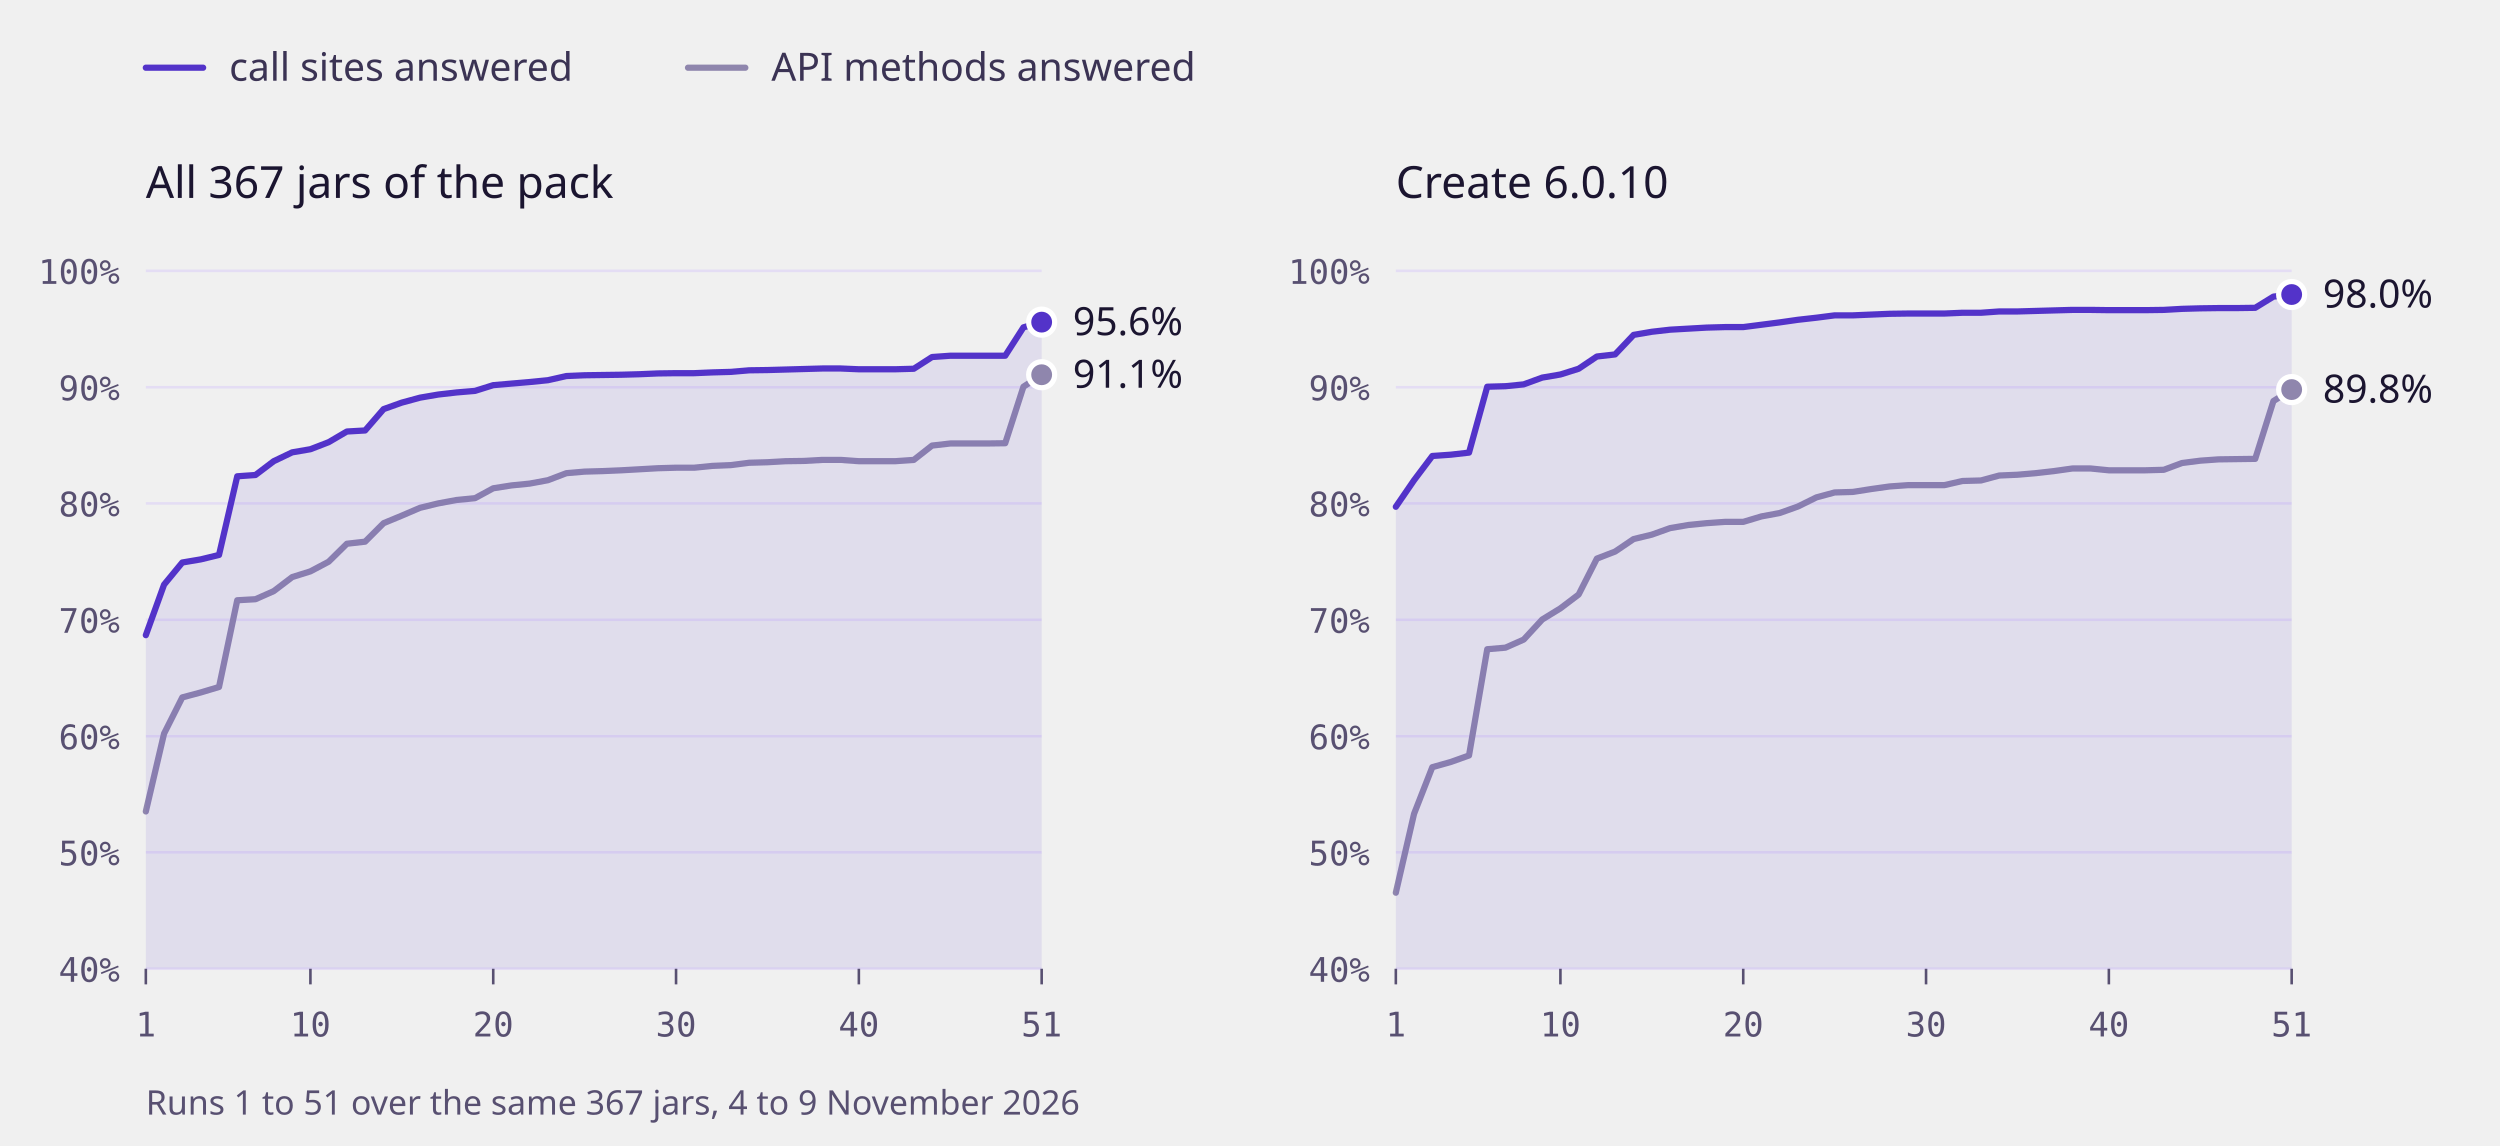
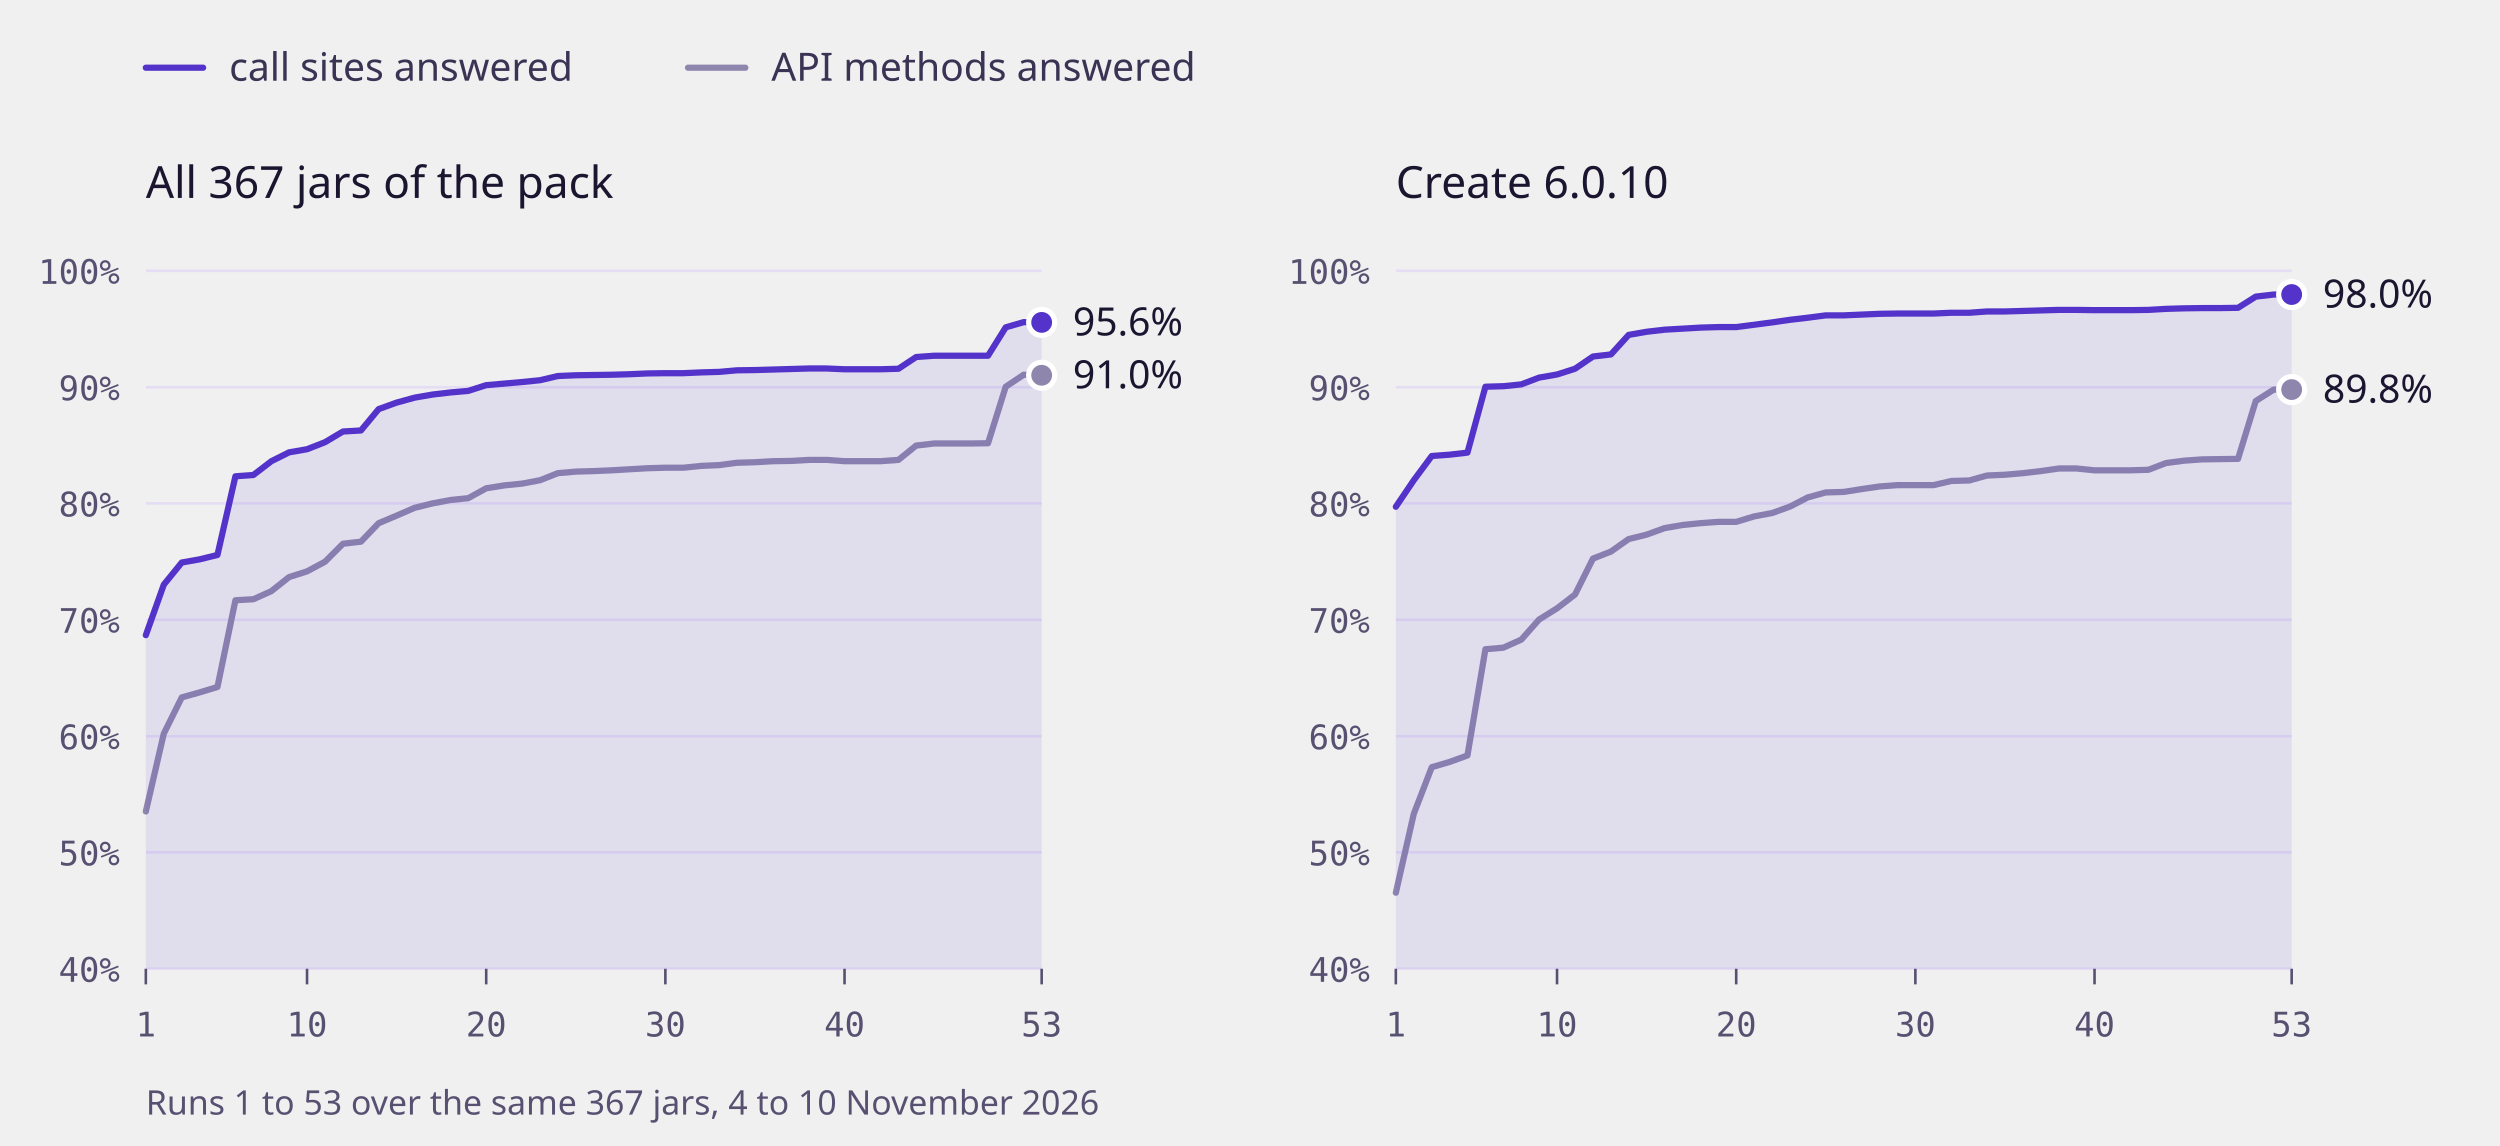
<svg xmlns="http://www.w3.org/2000/svg" viewBox="0 0 960 440" width="960" height="440" role="img" aria-labelledby="t d">
  <line x1="56" y1="26" x2="78" y2="26" stroke="#5333c9" stroke-width="2.4" stroke-linecap="round" />
  <text x="88.0" y="31.0" font-family="'HZ Geist', sans-serif" font-weight="400" font-size="15" fill="#3b3354">call sites answered</text>
  <line x1="264.2" y1="26" x2="286.2" y2="26" stroke="#8f86ad" stroke-width="2.4" stroke-linecap="round" />
  <text x="296.2" y="31.0" font-family="'HZ Geist', sans-serif" font-weight="400" font-size="15" fill="#3b3354">API methods answered</text>
  <text x="56.0" y="76.0" font-family="'HZ Geist Medium', sans-serif" font-weight="500" font-size="17" fill="#1b1530">All 367 jars of the pack</text>
  <line x1="56" y1="372.0" x2="400" y2="372.0" stroke="#e4ddf4" stroke-width="1" />
  <text x="46.0" y="377.0" font-family="'HZ Geist Mono', ui-monospace, monospace" font-weight="400" font-size="13" fill="#585071" text-anchor="end">40%</text>
  <line x1="56" y1="327.3" x2="400" y2="327.3" stroke="#e4ddf4" stroke-width="1" />
  <text x="46.0" y="332.3" font-family="'HZ Geist Mono', ui-monospace, monospace" font-weight="400" font-size="13" fill="#585071" text-anchor="end">50%</text>
  <line x1="56" y1="282.7" x2="400" y2="282.7" stroke="#e4ddf4" stroke-width="1" />
  <text x="46.0" y="287.7" font-family="'HZ Geist Mono', ui-monospace, monospace" font-weight="400" font-size="13" fill="#585071" text-anchor="end">60%</text>
  <line x1="56" y1="238.0" x2="400" y2="238.0" stroke="#e4ddf4" stroke-width="1" />
  <text x="46.0" y="243.0" font-family="'HZ Geist Mono', ui-monospace, monospace" font-weight="400" font-size="13" fill="#585071" text-anchor="end">70%</text>
  <line x1="56" y1="193.3" x2="400" y2="193.3" stroke="#e4ddf4" stroke-width="1" />
  <text x="46.0" y="198.3" font-family="'HZ Geist Mono', ui-monospace, monospace" font-weight="400" font-size="13" fill="#585071" text-anchor="end">80%</text>
  <line x1="56" y1="148.7" x2="400" y2="148.7" stroke="#e4ddf4" stroke-width="1" />
  <text x="46.0" y="153.7" font-family="'HZ Geist Mono', ui-monospace, monospace" font-weight="400" font-size="13" fill="#585071" text-anchor="end">90%</text>
  <line x1="56" y1="104.0" x2="400" y2="104.0" stroke="#e4ddf4" stroke-width="1" />
  <text x="46.0" y="109.0" font-family="'HZ Geist Mono', ui-monospace, monospace" font-weight="400" font-size="13" fill="#585071" text-anchor="end">100%</text>
  <line x1="56.0" y1="372" x2="56.0" y2="378" stroke="#585071" stroke-width="1" />
  <text x="56.0" y="398.0" font-family="'HZ Geist Mono', ui-monospace, monospace" font-weight="400" font-size="13" fill="#585071" text-anchor="middle">1</text>
-   <line x1="119.2" y1="372" x2="119.2" y2="378" stroke="#585071" stroke-width="1" />
-   <text x="119.2" y="398.0" font-family="'HZ Geist Mono', ui-monospace, monospace" font-weight="400" font-size="13" fill="#585071" text-anchor="middle">10</text>
-   <line x1="189.4" y1="372" x2="189.4" y2="378" stroke="#585071" stroke-width="1" />
-   <text x="189.4" y="398.0" font-family="'HZ Geist Mono', ui-monospace, monospace" font-weight="400" font-size="13" fill="#585071" text-anchor="middle">20</text>
-   <line x1="259.6" y1="372" x2="259.6" y2="378" stroke="#585071" stroke-width="1" />
-   <text x="259.6" y="398.0" font-family="'HZ Geist Mono', ui-monospace, monospace" font-weight="400" font-size="13" fill="#585071" text-anchor="middle">30</text>
-   <line x1="329.8" y1="372" x2="329.8" y2="378" stroke="#585071" stroke-width="1" />
-   <text x="329.8" y="398.0" font-family="'HZ Geist Mono', ui-monospace, monospace" font-weight="400" font-size="13" fill="#585071" text-anchor="middle">40</text>
+   <line x1="117.9" y1="372" x2="117.9" y2="378" stroke="#585071" stroke-width="1" />
+   <text x="117.9" y="398.0" font-family="'HZ Geist Mono', ui-monospace, monospace" font-weight="400" font-size="13" fill="#585071" text-anchor="middle">10</text>
+   <line x1="186.7" y1="372" x2="186.7" y2="378" stroke="#585071" stroke-width="1" />
+   <text x="186.7" y="398.0" font-family="'HZ Geist Mono', ui-monospace, monospace" font-weight="400" font-size="13" fill="#585071" text-anchor="middle">20</text>
+   <line x1="255.5" y1="372" x2="255.5" y2="378" stroke="#585071" stroke-width="1" />
+   <text x="255.5" y="398.0" font-family="'HZ Geist Mono', ui-monospace, monospace" font-weight="400" font-size="13" fill="#585071" text-anchor="middle">30</text>
+   <line x1="324.3" y1="372" x2="324.3" y2="378" stroke="#585071" stroke-width="1" />
+   <text x="324.3" y="398.0" font-family="'HZ Geist Mono', ui-monospace, monospace" font-weight="400" font-size="13" fill="#585071" text-anchor="middle">40</text>
  <line x1="400.0" y1="372" x2="400.0" y2="378" stroke="#585071" stroke-width="1" />
-   <text x="400.0" y="398.0" font-family="'HZ Geist Mono', ui-monospace, monospace" font-weight="400" font-size="13" fill="#585071" text-anchor="middle">51</text>
-   <polyline points="56.0,311.6 63.0,281.7 70.0,267.8 77.1,265.9 84.1,263.8 91.1,230.5 98.1,230.1 105.1,227.0 112.2,221.6 119.2,219.4 126.2,215.7 133.2,208.8 140.2,208.0 147.3,200.9 154.3,198.0 161.3,195.0 168.3,193.3 175.3,192.0 182.4,191.3 189.4,187.5 196.4,186.4 203.4,185.7 210.4,184.4 217.5,181.7 224.5,181.1 231.5,180.9 238.5,180.6 245.6,180.2 252.6,179.8 259.6,179.6 266.6,179.6 273.6,178.9 280.7,178.6 287.7,177.7 294.7,177.5 301.7,177.1 308.7,177.0 315.8,176.6 322.8,176.6 329.8,177.1 336.8,177.1 343.8,177.1 350.9,176.6 357.9,171.1 364.9,170.3 371.9,170.3 378.9,170.3 386.0,170.2 393.0,148.5 400.0,143.9" fill="none" stroke="#8f86ad" stroke-width="2.4" stroke-linejoin="round" stroke-linecap="round" />
-   <path d="M56.0,372 L56.0,243.9 L63.0,224.5 L70.0,216.0 L77.1,214.8 L84.1,213.1 L91.1,182.9 L98.1,182.4 L105.1,177.1 L112.2,173.7 L119.2,172.5 L126.2,169.8 L133.2,165.7 L140.2,165.3 L147.3,157.1 L154.3,154.6 L161.3,152.7 L168.3,151.5 L175.3,150.7 L182.4,150.1 L189.4,147.9 L196.4,147.3 L203.4,146.7 L210.4,146.0 L217.5,144.4 L224.5,144.1 L231.5,144.0 L238.5,143.9 L245.6,143.7 L252.6,143.4 L259.6,143.3 L266.6,143.3 L273.6,143.0 L280.7,142.8 L287.7,142.2 L294.7,142.1 L301.7,141.9 L308.7,141.7 L315.8,141.5 L322.8,141.5 L329.8,141.8 L336.8,141.8 L343.8,141.8 L350.9,141.6 L357.9,137.1 L364.9,136.6 L371.9,136.6 L378.9,136.6 L386.0,136.6 L393.0,125.7 L400.0,123.7 L400.0,372 Z" fill="#5333c9" opacity="0.1" />
-   <polyline points="56.0,243.9 63.0,224.5 70.0,216.0 77.1,214.8 84.1,213.1 91.1,182.9 98.1,182.4 105.1,177.1 112.2,173.7 119.2,172.5 126.2,169.8 133.2,165.7 140.2,165.3 147.3,157.1 154.3,154.6 161.3,152.7 168.3,151.5 175.3,150.7 182.4,150.1 189.4,147.9 196.4,147.3 203.4,146.7 210.4,146.0 217.5,144.4 224.5,144.1 231.5,144.0 238.5,143.9 245.6,143.7 252.6,143.4 259.6,143.3 266.6,143.3 273.6,143.0 280.7,142.8 287.7,142.2 294.7,142.1 301.7,141.9 308.7,141.7 315.8,141.5 322.8,141.5 329.8,141.8 336.8,141.8 343.8,141.8 350.9,141.6 357.9,137.1 364.9,136.6 371.9,136.6 378.9,136.6 386.0,136.6 393.0,125.7 400.0,123.7" fill="none" stroke="#5333c9" stroke-width="2.4" stroke-linejoin="round" stroke-linecap="round" />
-   <circle cx="400.0" cy="123.7" r="5" fill="#5333c9" stroke="#ffffff" stroke-width="2" />
-   <circle cx="400.0" cy="143.9" r="5" fill="#8f86ad" stroke="#ffffff" stroke-width="2" />
-   <text x="412.0" y="128.7" font-family="'HZ Geist Medium', sans-serif" font-weight="500" font-size="15" fill="#1b1530">95.6%</text>
-   <text x="412.0" y="148.9" font-family="'HZ Geist Medium', sans-serif" font-weight="500" font-size="15" fill="#1b1530">91.1%</text>
+   <text x="400.0" y="398.0" font-family="'HZ Geist Mono', ui-monospace, monospace" font-weight="400" font-size="13" fill="#585071" text-anchor="middle">53</text>
+   <polyline points="56.0,311.6 62.9,281.7 69.8,267.8 76.6,265.9 83.5,263.8 90.4,230.5 97.3,230.1 104.2,227.0 111.0,221.6 117.9,219.4 124.8,215.7 131.7,208.8 138.6,208.0 145.4,200.9 152.3,198.0 159.2,195.0 166.1,193.3 173.0,192.0 179.8,191.3 186.7,187.5 193.6,186.4 200.5,185.7 207.4,184.4 214.2,181.7 221.1,181.1 228.0,180.9 234.9,180.6 241.8,180.2 248.6,179.8 255.5,179.6 262.4,179.6 269.3,178.9 276.2,178.6 283.0,177.7 289.9,177.5 296.8,177.1 303.7,177.0 310.6,176.6 317.4,176.6 324.3,177.1 331.2,177.1 338.1,177.1 345.0,176.6 351.8,171.1 358.7,170.3 365.6,170.3 372.5,170.3 379.4,170.2 386.2,148.5 393.1,143.9 400.0,144.1" fill="none" stroke="#8f86ad" stroke-width="2.4" stroke-linejoin="round" stroke-linecap="round" />
+   <path d="M56.0,372 L56.0,243.9 L62.9,224.5 L69.8,216.0 L76.6,214.8 L83.5,213.1 L90.4,182.9 L97.3,182.4 L104.2,177.1 L111.0,173.7 L117.9,172.5 L124.8,169.8 L131.7,165.7 L138.6,165.3 L145.4,157.1 L152.3,154.6 L159.2,152.7 L166.1,151.5 L173.0,150.7 L179.8,150.1 L186.7,147.9 L193.6,147.3 L200.5,146.7 L207.4,146.0 L214.2,144.4 L221.1,144.1 L228.0,144.0 L234.9,143.9 L241.8,143.7 L248.6,143.4 L255.5,143.3 L262.4,143.3 L269.3,143.0 L276.2,142.8 L283.0,142.2 L289.9,142.1 L296.8,141.9 L303.7,141.7 L310.6,141.5 L317.4,141.5 L324.3,141.8 L331.2,141.8 L338.1,141.8 L345.0,141.6 L351.8,137.1 L358.7,136.6 L365.6,136.6 L372.5,136.6 L379.4,136.6 L386.2,125.7 L393.1,123.7 L400.0,123.8 L400.0,372 Z" fill="#5333c9" opacity="0.1" />
+   <polyline points="56.0,243.9 62.9,224.5 69.8,216.0 76.6,214.8 83.5,213.1 90.4,182.9 97.3,182.4 104.2,177.1 111.0,173.7 117.9,172.5 124.8,169.8 131.7,165.7 138.6,165.3 145.4,157.1 152.3,154.6 159.2,152.7 166.1,151.5 173.0,150.7 179.8,150.1 186.7,147.9 193.6,147.3 200.5,146.7 207.4,146.0 214.2,144.4 221.1,144.1 228.0,144.0 234.9,143.9 241.8,143.7 248.6,143.4 255.5,143.3 262.4,143.3 269.3,143.0 276.2,142.8 283.0,142.2 289.9,142.1 296.8,141.9 303.7,141.7 310.6,141.5 317.4,141.5 324.3,141.8 331.2,141.8 338.1,141.8 345.0,141.6 351.8,137.1 358.7,136.6 365.6,136.6 372.5,136.6 379.4,136.6 386.2,125.7 393.1,123.7 400.0,123.8" fill="none" stroke="#5333c9" stroke-width="2.4" stroke-linejoin="round" stroke-linecap="round" />
+   <circle cx="400.0" cy="123.8" r="5" fill="#5333c9" stroke="#ffffff" stroke-width="2" />
+   <circle cx="400.0" cy="144.1" r="5" fill="#8f86ad" stroke="#ffffff" stroke-width="2" />
+   <text x="412.0" y="128.8" font-family="'HZ Geist Medium', sans-serif" font-weight="500" font-size="15" fill="#1b1530">95.6%</text>
+   <text x="412.0" y="149.1" font-family="'HZ Geist Medium', sans-serif" font-weight="500" font-size="15" fill="#1b1530">91.0%</text>
  <text x="536.0" y="76.0" font-family="'HZ Geist Medium', sans-serif" font-weight="500" font-size="17" fill="#1b1530">Create 6.0.10</text>
  <line x1="536" y1="372.0" x2="880" y2="372.0" stroke="#e4ddf4" stroke-width="1" />
  <text x="526.0" y="377.0" font-family="'HZ Geist Mono', ui-monospace, monospace" font-weight="400" font-size="13" fill="#585071" text-anchor="end">40%</text>
  <line x1="536" y1="327.3" x2="880" y2="327.3" stroke="#e4ddf4" stroke-width="1" />
  <text x="526.0" y="332.3" font-family="'HZ Geist Mono', ui-monospace, monospace" font-weight="400" font-size="13" fill="#585071" text-anchor="end">50%</text>
  <line x1="536" y1="282.7" x2="880" y2="282.7" stroke="#e4ddf4" stroke-width="1" />
  <text x="526.0" y="287.7" font-family="'HZ Geist Mono', ui-monospace, monospace" font-weight="400" font-size="13" fill="#585071" text-anchor="end">60%</text>
  <line x1="536" y1="238.0" x2="880" y2="238.0" stroke="#e4ddf4" stroke-width="1" />
  <text x="526.0" y="243.0" font-family="'HZ Geist Mono', ui-monospace, monospace" font-weight="400" font-size="13" fill="#585071" text-anchor="end">70%</text>
  <line x1="536" y1="193.3" x2="880" y2="193.3" stroke="#e4ddf4" stroke-width="1" />
  <text x="526.0" y="198.3" font-family="'HZ Geist Mono', ui-monospace, monospace" font-weight="400" font-size="13" fill="#585071" text-anchor="end">80%</text>
  <line x1="536" y1="148.7" x2="880" y2="148.7" stroke="#e4ddf4" stroke-width="1" />
  <text x="526.0" y="153.7" font-family="'HZ Geist Mono', ui-monospace, monospace" font-weight="400" font-size="13" fill="#585071" text-anchor="end">90%</text>
  <line x1="536" y1="104.0" x2="880" y2="104.0" stroke="#e4ddf4" stroke-width="1" />
  <text x="526.0" y="109.0" font-family="'HZ Geist Mono', ui-monospace, monospace" font-weight="400" font-size="13" fill="#585071" text-anchor="end">100%</text>
  <line x1="536.0" y1="372" x2="536.0" y2="378" stroke="#585071" stroke-width="1" />
  <text x="536.0" y="398.0" font-family="'HZ Geist Mono', ui-monospace, monospace" font-weight="400" font-size="13" fill="#585071" text-anchor="middle">1</text>
-   <line x1="599.2" y1="372" x2="599.2" y2="378" stroke="#585071" stroke-width="1" />
-   <text x="599.2" y="398.0" font-family="'HZ Geist Mono', ui-monospace, monospace" font-weight="400" font-size="13" fill="#585071" text-anchor="middle">10</text>
-   <line x1="669.4" y1="372" x2="669.4" y2="378" stroke="#585071" stroke-width="1" />
-   <text x="669.4" y="398.0" font-family="'HZ Geist Mono', ui-monospace, monospace" font-weight="400" font-size="13" fill="#585071" text-anchor="middle">20</text>
-   <line x1="739.6" y1="372" x2="739.6" y2="378" stroke="#585071" stroke-width="1" />
-   <text x="739.6" y="398.0" font-family="'HZ Geist Mono', ui-monospace, monospace" font-weight="400" font-size="13" fill="#585071" text-anchor="middle">30</text>
-   <line x1="809.8" y1="372" x2="809.8" y2="378" stroke="#585071" stroke-width="1" />
-   <text x="809.8" y="398.0" font-family="'HZ Geist Mono', ui-monospace, monospace" font-weight="400" font-size="13" fill="#585071" text-anchor="middle">40</text>
+   <line x1="597.9" y1="372" x2="597.9" y2="378" stroke="#585071" stroke-width="1" />
+   <text x="597.9" y="398.0" font-family="'HZ Geist Mono', ui-monospace, monospace" font-weight="400" font-size="13" fill="#585071" text-anchor="middle">10</text>
+   <line x1="666.7" y1="372" x2="666.7" y2="378" stroke="#585071" stroke-width="1" />
+   <text x="666.7" y="398.0" font-family="'HZ Geist Mono', ui-monospace, monospace" font-weight="400" font-size="13" fill="#585071" text-anchor="middle">20</text>
+   <line x1="735.5" y1="372" x2="735.5" y2="378" stroke="#585071" stroke-width="1" />
+   <text x="735.5" y="398.0" font-family="'HZ Geist Mono', ui-monospace, monospace" font-weight="400" font-size="13" fill="#585071" text-anchor="middle">30</text>
+   <line x1="804.3" y1="372" x2="804.3" y2="378" stroke="#585071" stroke-width="1" />
+   <text x="804.3" y="398.0" font-family="'HZ Geist Mono', ui-monospace, monospace" font-weight="400" font-size="13" fill="#585071" text-anchor="middle">40</text>
  <line x1="880.0" y1="372" x2="880.0" y2="378" stroke="#585071" stroke-width="1" />
-   <text x="880.0" y="398.0" font-family="'HZ Geist Mono', ui-monospace, monospace" font-weight="400" font-size="13" fill="#585071" text-anchor="middle">51</text>
-   <polyline points="536.0,342.8 543.0,312.5 550.0,294.6 557.1,292.6 564.1,290.1 571.1,249.3 578.1,248.7 585.1,245.6 592.2,237.9 599.2,233.6 606.2,228.3 613.2,214.5 620.2,211.8 627.3,207.0 634.3,205.3 641.3,202.8 648.3,201.6 655.3,200.9 662.4,200.4 669.4,200.4 676.4,198.3 683.4,197.0 690.4,194.5 697.5,191.0 704.5,189.1 711.5,188.9 718.5,187.8 725.6,186.8 732.6,186.3 739.6,186.3 746.6,186.3 753.6,184.7 760.7,184.5 767.7,182.6 774.7,182.3 781.7,181.7 788.7,180.9 795.8,179.9 802.8,179.9 809.8,180.6 816.8,180.6 823.8,180.6 830.9,180.4 837.9,177.8 844.9,176.9 851.9,176.4 858.9,176.3 866.0,176.2 873.0,154.0 880.0,149.6" fill="none" stroke="#8f86ad" stroke-width="2.4" stroke-linejoin="round" stroke-linecap="round" />
-   <path d="M536.0,372 L536.0,194.6 L543.0,184.4 L550.0,175.1 L557.1,174.6 L564.1,173.8 L571.1,148.5 L578.1,148.3 L585.1,147.6 L592.2,145.0 L599.2,143.8 L606.2,141.6 L613.2,136.9 L620.2,136.1 L627.3,128.6 L634.3,127.4 L641.3,126.6 L648.3,126.2 L655.3,125.8 L662.4,125.6 L669.4,125.6 L676.4,124.7 L683.4,123.8 L690.4,122.8 L697.5,122.0 L704.5,121.1 L711.5,121.1 L718.5,120.8 L725.6,120.5 L732.6,120.4 L739.6,120.4 L746.6,120.4 L753.6,120.1 L760.7,120.1 L767.7,119.6 L774.7,119.6 L781.7,119.4 L788.7,119.2 L795.8,119.0 L802.8,119.0 L809.8,119.1 L816.8,119.1 L823.8,119.1 L830.9,119.0 L837.9,118.6 L844.9,118.4 L851.9,118.3 L858.9,118.3 L866.0,118.2 L873.0,113.9 L880.0,113.1 L880.0,372 Z" fill="#5333c9" opacity="0.1" />
-   <polyline points="536.0,194.6 543.0,184.4 550.0,175.1 557.1,174.6 564.1,173.8 571.1,148.5 578.1,148.3 585.1,147.6 592.2,145.0 599.2,143.8 606.2,141.6 613.2,136.9 620.2,136.1 627.3,128.6 634.3,127.4 641.3,126.6 648.3,126.2 655.3,125.8 662.4,125.6 669.4,125.6 676.4,124.7 683.4,123.8 690.4,122.8 697.5,122.0 704.5,121.1 711.5,121.1 718.5,120.8 725.6,120.5 732.6,120.4 739.6,120.4 746.6,120.4 753.6,120.1 760.7,120.1 767.7,119.6 774.7,119.6 781.7,119.4 788.7,119.2 795.8,119.0 802.8,119.0 809.8,119.1 816.8,119.1 823.8,119.1 830.9,119.0 837.9,118.6 844.9,118.4 851.9,118.3 858.9,118.3 866.0,118.2 873.0,113.9 880.0,113.1" fill="none" stroke="#5333c9" stroke-width="2.4" stroke-linejoin="round" stroke-linecap="round" />
+   <text x="880.0" y="398.0" font-family="'HZ Geist Mono', ui-monospace, monospace" font-weight="400" font-size="13" fill="#585071" text-anchor="middle">53</text>
+   <polyline points="536.0,342.8 542.9,312.5 549.8,294.6 556.6,292.6 563.5,290.1 570.4,249.3 577.3,248.7 584.2,245.6 591.0,237.9 597.9,233.6 604.8,228.3 611.7,214.5 618.6,211.8 625.4,207.0 632.3,205.3 639.2,202.8 646.1,201.6 653.0,200.9 659.8,200.4 666.7,200.4 673.6,198.3 680.5,197.0 687.4,194.5 694.2,191.0 701.1,189.1 708.0,188.9 714.9,187.8 721.8,186.8 728.6,186.3 735.5,186.3 742.4,186.3 749.3,184.7 756.2,184.5 763.0,182.6 769.9,182.3 776.8,181.7 783.7,180.9 790.6,179.9 797.4,179.9 804.3,180.6 811.2,180.6 818.1,180.6 825.0,180.4 831.8,177.8 838.7,176.9 845.6,176.4 852.5,176.3 859.4,176.2 866.2,154.0 873.1,149.6 880.0,149.6" fill="none" stroke="#8f86ad" stroke-width="2.4" stroke-linejoin="round" stroke-linecap="round" />
+   <path d="M536.0,372 L536.0,194.6 L542.9,184.4 L549.8,175.1 L556.6,174.6 L563.5,173.8 L570.4,148.5 L577.3,148.3 L584.2,147.6 L591.0,145.0 L597.9,143.8 L604.8,141.6 L611.7,136.9 L618.6,136.1 L625.4,128.6 L632.3,127.4 L639.2,126.6 L646.1,126.2 L653.0,125.8 L659.8,125.6 L666.7,125.6 L673.6,124.7 L680.5,123.8 L687.4,122.8 L694.2,122.0 L701.1,121.1 L708.0,121.1 L714.9,120.8 L721.8,120.5 L728.6,120.4 L735.5,120.4 L742.4,120.4 L749.3,120.1 L756.2,120.1 L763.0,119.6 L769.9,119.6 L776.8,119.4 L783.7,119.2 L790.6,119.0 L797.4,119.0 L804.3,119.1 L811.2,119.1 L818.1,119.1 L825.0,119.0 L831.8,118.6 L838.7,118.4 L845.6,118.3 L852.5,118.3 L859.4,118.2 L866.2,113.9 L873.1,113.1 L880.0,113.1 L880.0,372 Z" fill="#5333c9" opacity="0.1" />
+   <polyline points="536.0,194.6 542.9,184.4 549.8,175.1 556.6,174.6 563.5,173.8 570.4,148.5 577.3,148.3 584.2,147.6 591.0,145.0 597.9,143.8 604.8,141.6 611.7,136.9 618.6,136.1 625.4,128.6 632.3,127.4 639.2,126.6 646.1,126.2 653.0,125.8 659.8,125.6 666.7,125.6 673.6,124.7 680.5,123.8 687.4,122.8 694.2,122.0 701.1,121.1 708.0,121.1 714.9,120.8 721.8,120.5 728.6,120.4 735.5,120.4 742.4,120.4 749.3,120.1 756.2,120.1 763.0,119.6 769.9,119.6 776.8,119.4 783.7,119.2 790.6,119.0 797.4,119.0 804.3,119.1 811.2,119.1 818.1,119.1 825.0,119.0 831.8,118.6 838.7,118.4 845.6,118.3 852.5,118.3 859.4,118.2 866.2,113.9 873.1,113.1 880.0,113.1" fill="none" stroke="#5333c9" stroke-width="2.4" stroke-linejoin="round" stroke-linecap="round" />
  <circle cx="880.0" cy="113.1" r="5" fill="#5333c9" stroke="#ffffff" stroke-width="2" />
  <circle cx="880.0" cy="149.6" r="5" fill="#8f86ad" stroke="#ffffff" stroke-width="2" />
  <text x="892.0" y="118.1" font-family="'HZ Geist Medium', sans-serif" font-weight="500" font-size="15" fill="#1b1530">98.0%</text>
  <text x="892.0" y="154.6" font-family="'HZ Geist Medium', sans-serif" font-weight="500" font-size="15" fill="#1b1530">89.8%</text>
-   <text x="56.0" y="428.0" font-family="'HZ Geist', sans-serif" font-weight="400" font-size="13" fill="#585071">Runs 1 to 51 over the same 367 jars, 4 to 9 November 2026</text>
+   <text x="56.0" y="428.0" font-family="'HZ Geist', sans-serif" font-weight="400" font-size="13" fill="#585071">Runs 1 to 53 over the same 367 jars, 4 to 10 November 2026</text>
</svg>
